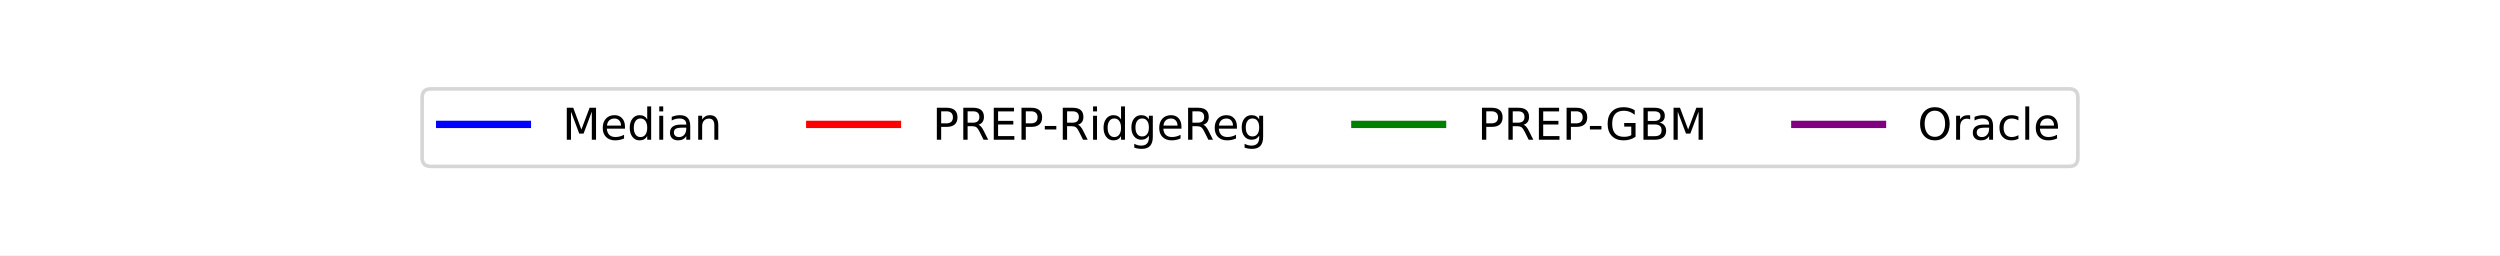
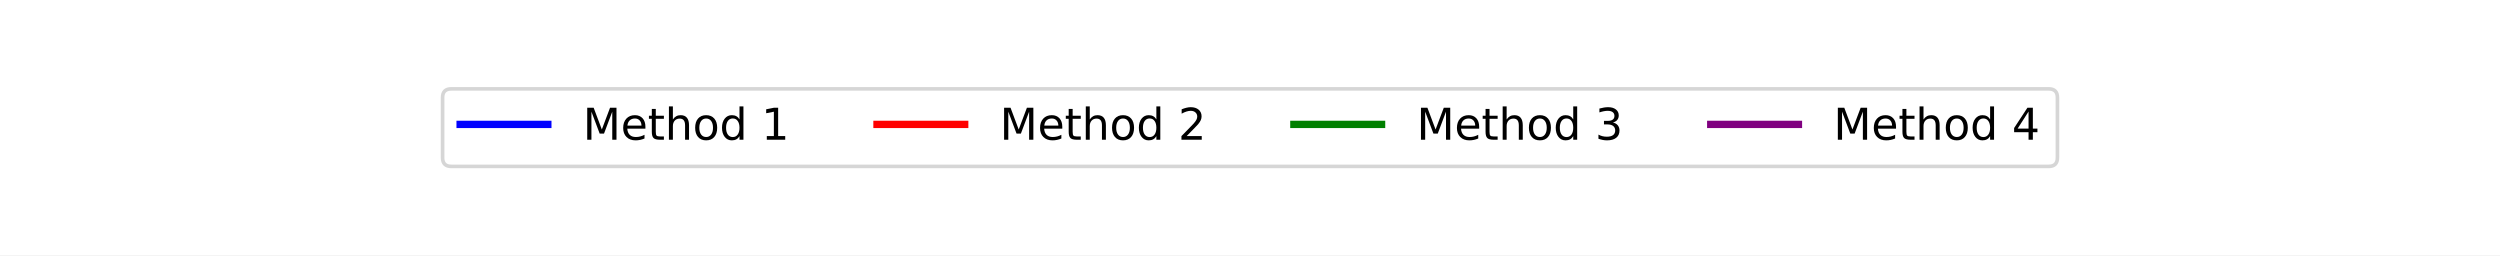
<svg xmlns="http://www.w3.org/2000/svg" xmlns:xlink="http://www.w3.org/1999/xlink" width="684pt" height="69.84pt" viewBox="0 0 684 69.84" version="1.1">
  <defs>
    <style type="text/css">*{stroke-linejoin: round; stroke-linecap: butt}</style>
  </defs>
  <g id="figure_1">
    <g id="patch_1">
      <path d="M 0 69.84  L 684 69.84  L 684 0  L 0 0  z " style="fill: #ffffff" />
    </g>
    <g id="axes_1">
      <g id="legend_1">
        <g id="patch_2">
-           <path d="M 117.894 45.527  L 566.106 45.527  Q 568.506 45.527 568.506 43.127  L 568.506 26.713  Q 568.506 24.313 566.106 24.313  L 117.894 24.313  Q 115.494 24.313 115.494 26.713  L 115.494 43.127  Q 115.494 45.527 117.894 45.527  z " style="fill: #ffffff; opacity: 0.8; stroke: #cccccc; stroke-linejoin: miter" />
+           <path d="M 123.487 45.527  L 560.513 45.527  Q 562.913 45.527 562.913 43.127  L 562.913 26.713  Q 562.913 24.313 560.513 24.313  L 123.487 24.313  Q 121.088 24.313 121.088 26.713  L 121.088 43.127  Q 121.088 45.527 123.487 45.527  z " style="fill: #ffffff; opacity: 0.8; stroke: #cccccc; stroke-linejoin: miter" />
        </g>
        <g id="line2d_1">
-           <path d="M 120.294 34.031  L 132.294 34.031  L 144.294 34.031  " style="fill: none; stroke: #0000ff; stroke-width: 2; stroke-linecap: square" />
+           <path d="M 125.888 34.031  L 137.887 34.031  L 149.887 34.031  " style="fill: none; stroke: #0000ff; stroke-width: 2; stroke-linecap: square" />
        </g>
        <g id="text_1">
-           <g transform="translate(153.8944 38.23125) scale(0.12 -0.12)">
+           <g transform="translate(159.4875 38.23125) scale(0.12 -0.12)">
            <defs>
              <path id="DejaVuSans-4d" d="M 628 4666  L 1569 4666  L 2759 1491  L 3956 4666  L 4897 4666  L 4897 0  L 4281 0  L 4281 4097  L 3078 897  L 2444 897  L 1241 4097  L 1241 0  L 628 0  L 628 4666  z " transform="scale(0.015625)" />
              <path id="DejaVuSans-65" d="M 3597 1894  L 3597 1613  L 953 1613  Q 991 1019 1311 708  Q 1631 397 2203 397  Q 2534 397 2845 478  Q 3156 559 3463 722  L 3463 178  Q 3153 47 2828 -22  Q 2503 -91 2169 -91  Q 1331 -91 842 396  Q 353 884 353 1716  Q 353 2575 817 3079  Q 1281 3584 2069 3584  Q 2775 3584 3186 3129  Q 3597 2675 3597 1894  z M 3022 2063  Q 3016 2534 2758 2815  Q 2500 3097 2075 3097  Q 1594 3097 1305 2825  Q 1016 2553 972 2059  L 3022 2063  z " transform="scale(0.015625)" />
+               <path id="DejaVuSans-74" d="M 1172 4494  L 1172 3500  L 2356 3500  L 2356 3053  L 1172 3053  L 1172 1153  Q 1172 725 1289 603  Q 1406 481 1766 481  L 2356 481  L 2356 0  L 1766 0  Q 1100 0 847 248  Q 594 497 594 1153  L 594 3053  L 172 3053  L 172 3500  L 594 3500  L 594 4494  L 1172 4494  z " transform="scale(0.015625)" />
+               <path id="DejaVuSans-68" d="M 3513 2113  L 3513 0  L 2938 0  L 2938 2094  Q 2938 2591 2744 2837  Q 2550 3084 2163 3084  Q 1697 3084 1428 2787  Q 1159 2491 1159 1978  L 1159 0  L 581 0  L 581 4863  L 1159 4863  L 1159 2956  Q 1366 3272 1645 3428  Q 1925 3584 2291 3584  Q 2894 3584 3203 3211  Q 3513 2838 3513 2113  z " transform="scale(0.015625)" />
+               <path id="DejaVuSans-6f" d="M 1959 3097  Q 1497 3097 1228 2736  Q 959 2375 959 1747  Q 959 1119 1226 758  Q 1494 397 1959 397  Q 2419 397 2687 759  Q 2956 1122 2956 1747  Q 2956 2369 2687 2733  Q 2419 3097 1959 3097  z M 1959 3584  Q 2709 3584 3137 3096  Q 3566 2609 3566 1747  Q 3566 888 3137 398  Q 2709 -91 1959 -91  Q 1206 -91 779 398  Q 353 888 353 1747  Q 353 2609 779 3096  Q 1206 3584 1959 3584  z " transform="scale(0.015625)" />
              <path id="DejaVuSans-64" d="M 2906 2969  L 2906 4863  L 3481 4863  L 3481 0  L 2906 0  L 2906 525  Q 2725 213 2448 61  Q 2172 -91 1784 -91  Q 1150 -91 751 415  Q 353 922 353 1747  Q 353 2572 751 3078  Q 1150 3584 1784 3584  Q 2172 3584 2448 3432  Q 2725 3281 2906 2969  z M 947 1747  Q 947 1113 1208 752  Q 1469 391 1925 391  Q 2381 391 2643 752  Q 2906 1113 2906 1747  Q 2906 2381 2643 2742  Q 2381 3103 1925 3103  Q 1469 3103 1208 2742  Q 947 2381 947 1747  z " transform="scale(0.015625)" />
-               <path id="DejaVuSans-69" d="M 603 3500  L 1178 3500  L 1178 0  L 603 0  L 603 3500  z M 603 4863  L 1178 4863  L 1178 4134  L 603 4134  L 603 4863  z " transform="scale(0.015625)" />
-               <path id="DejaVuSans-61" d="M 2194 1759  Q 1497 1759 1228 1600  Q 959 1441 959 1056  Q 959 750 1161 570  Q 1363 391 1709 391  Q 2188 391 2477 730  Q 2766 1069 2766 1631  L 2766 1759  L 2194 1759  z M 3341 1997  L 3341 0  L 2766 0  L 2766 531  Q 2569 213 2275 61  Q 1981 -91 1556 -91  Q 1019 -91 701 211  Q 384 513 384 1019  Q 384 1609 779 1909  Q 1175 2209 1959 2209  L 2766 2209  L 2766 2266  Q 2766 2663 2505 2880  Q 2244 3097 1772 3097  Q 1472 3097 1187 3025  Q 903 2953 641 2809  L 641 3341  Q 956 3463 1253 3523  Q 1550 3584 1831 3584  Q 2591 3584 2966 3190  Q 3341 2797 3341 1997  z " transform="scale(0.015625)" />
-               <path id="DejaVuSans-6e" d="M 3513 2113  L 3513 0  L 2938 0  L 2938 2094  Q 2938 2591 2744 2837  Q 2550 3084 2163 3084  Q 1697 3084 1428 2787  Q 1159 2491 1159 1978  L 1159 0  L 581 0  L 581 3500  L 1159 3500  L 1159 2956  Q 1366 3272 1645 3428  Q 1925 3584 2291 3584  Q 2894 3584 3203 3211  Q 3513 2838 3513 2113  z " transform="scale(0.015625)" />
+               <path id="DejaVuSans-20" transform="scale(0.015625)" />
+               <path id="DejaVuSans-31" d="M 794 531  L 1825 531  L 1825 4091  L 703 3866  L 703 4441  L 1819 4666  L 2450 4666  L 2450 531  L 3481 531  L 3481 0  L 794 0  L 794 531  z " transform="scale(0.015625)" />
            </defs>
            <use xlink:href="#DejaVuSans-4d" />
            <use xlink:href="#DejaVuSans-65" x="86.279" />
-             <use xlink:href="#DejaVuSans-64" x="147.803" />
-             <use xlink:href="#DejaVuSans-69" x="211.279" />
-             <use xlink:href="#DejaVuSans-61" x="239.062" />
-             <use xlink:href="#DejaVuSans-6e" x="300.342" />
+             <use xlink:href="#DejaVuSans-74" x="147.803" />
+             <use xlink:href="#DejaVuSans-68" x="187.012" />
+             <use xlink:href="#DejaVuSans-6f" x="250.391" />
+             <use xlink:href="#DejaVuSans-64" x="311.572" />
+             <use xlink:href="#DejaVuSans-20" x="375.049" />
+             <use xlink:href="#DejaVuSans-31" x="406.836" />
          </g>
        </g>
        <g id="line2d_2">
-           <path d="M 221.542 34.031  L 233.542 34.031  L 245.542 34.031  " style="fill: none; stroke: #ff0000; stroke-width: 2; stroke-linecap: square" />
+           <path d="M 239.944 34.031  L 251.944 34.031  L 263.944 34.031  " style="fill: none; stroke: #ff0000; stroke-width: 2; stroke-linecap: square" />
        </g>
        <g id="text_2">
-           <g transform="translate(255.1425 38.23125) scale(0.12 -0.12)">
+           <g transform="translate(273.5437 38.23125) scale(0.12 -0.12)">
            <defs>
-               <path id="DejaVuSans-50" d="M 1259 4147  L 1259 2394  L 2053 2394  Q 2494 2394 2734 2622  Q 2975 2850 2975 3272  Q 2975 3691 2734 3919  Q 2494 4147 2053 4147  L 1259 4147  z M 628 4666  L 2053 4666  Q 2838 4666 3239 4311  Q 3641 3956 3641 3272  Q 3641 2581 3239 2228  Q 2838 1875 2053 1875  L 1259 1875  L 1259 0  L 628 0  L 628 4666  z " transform="scale(0.015625)" />
-               <path id="DejaVuSans-52" d="M 2841 2188  Q 3044 2119 3236 1894  Q 3428 1669 3622 1275  L 4263 0  L 3584 0  L 2988 1197  Q 2756 1666 2539 1819  Q 2322 1972 1947 1972  L 1259 1972  L 1259 0  L 628 0  L 628 4666  L 2053 4666  Q 2853 4666 3247 4331  Q 3641 3997 3641 3322  Q 3641 2881 3436 2590  Q 3231 2300 2841 2188  z M 1259 4147  L 1259 2491  L 2053 2491  Q 2509 2491 2742 2702  Q 2975 2913 2975 3322  Q 2975 3731 2742 3939  Q 2509 4147 2053 4147  L 1259 4147  z " transform="scale(0.015625)" />
-               <path id="DejaVuSans-45" d="M 628 4666  L 3578 4666  L 3578 4134  L 1259 4134  L 1259 2753  L 3481 2753  L 3481 2222  L 1259 2222  L 1259 531  L 3634 531  L 3634 0  L 628 0  L 628 4666  z " transform="scale(0.015625)" />
-               <path id="DejaVuSans-2d" d="M 313 2009  L 1997 2009  L 1997 1497  L 313 1497  L 313 2009  z " transform="scale(0.015625)" />
-               <path id="DejaVuSans-67" d="M 2906 1791  Q 2906 2416 2648 2759  Q 2391 3103 1925 3103  Q 1463 3103 1205 2759  Q 947 2416 947 1791  Q 947 1169 1205 825  Q 1463 481 1925 481  Q 2391 481 2648 825  Q 2906 1169 2906 1791  z M 3481 434  Q 3481 -459 3084 -895  Q 2688 -1331 1869 -1331  Q 1566 -1331 1297 -1286  Q 1028 -1241 775 -1147  L 775 -588  Q 1028 -725 1275 -790  Q 1522 -856 1778 -856  Q 2344 -856 2625 -561  Q 2906 -266 2906 331  L 2906 616  Q 2728 306 2450 153  Q 2172 0 1784 0  Q 1141 0 747 490  Q 353 981 353 1791  Q 353 2603 747 3093  Q 1141 3584 1784 3584  Q 2172 3584 2450 3431  Q 2728 3278 2906 2969  L 2906 3500  L 3481 3500  L 3481 434  z " transform="scale(0.015625)" />
+               <path id="DejaVuSans-32" d="M 1228 531  L 3431 531  L 3431 0  L 469 0  L 469 531  Q 828 903 1448 1529  Q 2069 2156 2228 2338  Q 2531 2678 2651 2914  Q 2772 3150 2772 3378  Q 2772 3750 2511 3984  Q 2250 4219 1831 4219  Q 1534 4219 1204 4116  Q 875 4013 500 3803  L 500 4441  Q 881 4594 1212 4672  Q 1544 4750 1819 4750  Q 2544 4750 2975 4387  Q 3406 4025 3406 3419  Q 3406 3131 3298 2873  Q 3191 2616 2906 2266  Q 2828 2175 2409 1742  Q 1991 1309 1228 531  z " transform="scale(0.015625)" />
            </defs>
-             <use xlink:href="#DejaVuSans-50" />
-             <use xlink:href="#DejaVuSans-52" x="60.303" />
-             <use xlink:href="#DejaVuSans-45" x="129.785" />
-             <use xlink:href="#DejaVuSans-50" x="192.969" />
-             <use xlink:href="#DejaVuSans-2d" x="251.021" />
-             <use xlink:href="#DejaVuSans-52" x="287.105" />
-             <use xlink:href="#DejaVuSans-69" x="356.588" />
-             <use xlink:href="#DejaVuSans-64" x="384.371" />
-             <use xlink:href="#DejaVuSans-67" x="447.848" />
-             <use xlink:href="#DejaVuSans-65" x="511.324" />
-             <use xlink:href="#DejaVuSans-52" x="572.848" />
-             <use xlink:href="#DejaVuSans-65" x="637.83" />
-             <use xlink:href="#DejaVuSans-67" x="699.354" />
+             <use xlink:href="#DejaVuSans-4d" />
+             <use xlink:href="#DejaVuSans-65" x="86.279" />
+             <use xlink:href="#DejaVuSans-74" x="147.803" />
+             <use xlink:href="#DejaVuSans-68" x="187.012" />
+             <use xlink:href="#DejaVuSans-6f" x="250.391" />
+             <use xlink:href="#DejaVuSans-64" x="311.572" />
+             <use xlink:href="#DejaVuSans-20" x="375.049" />
+             <use xlink:href="#DejaVuSans-32" x="406.836" />
          </g>
        </g>
        <g id="line2d_3">
-           <path d="M 370.686 34.031  L 382.686 34.031  L 394.686 34.031  " style="fill: none; stroke: #008000; stroke-width: 2; stroke-linecap: square" />
+           <path d="M 354 34.031  L 366 34.031  L 378 34.031  " style="fill: none; stroke: #008000; stroke-width: 2; stroke-linecap: square" />
        </g>
        <g id="text_3">
-           <g transform="translate(404.2856 38.23125) scale(0.12 -0.12)">
+           <g transform="translate(387.6 38.23125) scale(0.12 -0.12)">
            <defs>
-               <path id="DejaVuSans-47" d="M 3809 666  L 3809 1919  L 2778 1919  L 2778 2438  L 4434 2438  L 4434 434  Q 4069 175 3628 42  Q 3188 -91 2688 -91  Q 1594 -91 976 548  Q 359 1188 359 2328  Q 359 3472 976 4111  Q 1594 4750 2688 4750  Q 3144 4750 3555 4637  Q 3966 4525 4313 4306  L 4313 3634  Q 3963 3931 3569 4081  Q 3175 4231 2741 4231  Q 1884 4231 1454 3753  Q 1025 3275 1025 2328  Q 1025 1384 1454 906  Q 1884 428 2741 428  Q 3075 428 3337 486  Q 3600 544 3809 666  z " transform="scale(0.015625)" />
-               <path id="DejaVuSans-42" d="M 1259 2228  L 1259 519  L 2272 519  Q 2781 519 3026 730  Q 3272 941 3272 1375  Q 3272 1813 3026 2020  Q 2781 2228 2272 2228  L 1259 2228  z M 1259 4147  L 1259 2741  L 2194 2741  Q 2656 2741 2882 2914  Q 3109 3088 3109 3444  Q 3109 3797 2882 3972  Q 2656 4147 2194 4147  L 1259 4147  z M 628 4666  L 2241 4666  Q 2963 4666 3353 4366  Q 3744 4066 3744 3513  Q 3744 3084 3544 2831  Q 3344 2578 2956 2516  Q 3422 2416 3680 2098  Q 3938 1781 3938 1306  Q 3938 681 3513 340  Q 3088 0 2303 0  L 628 0  L 628 4666  z " transform="scale(0.015625)" />
+               <path id="DejaVuSans-33" d="M 2597 2516  Q 3050 2419 3304 2112  Q 3559 1806 3559 1356  Q 3559 666 3084 287  Q 2609 -91 1734 -91  Q 1441 -91 1130 -33  Q 819 25 488 141  L 488 750  Q 750 597 1062 519  Q 1375 441 1716 441  Q 2309 441 2620 675  Q 2931 909 2931 1356  Q 2931 1769 2642 2001  Q 2353 2234 1838 2234  L 1294 2234  L 1294 2753  L 1863 2753  Q 2328 2753 2575 2939  Q 2822 3125 2822 3475  Q 2822 3834 2567 4026  Q 2313 4219 1838 4219  Q 1578 4219 1281 4162  Q 984 4106 628 3988  L 628 4550  Q 988 4650 1302 4700  Q 1616 4750 1894 4750  Q 2613 4750 3031 4423  Q 3450 4097 3450 3541  Q 3450 3153 3228 2886  Q 3006 2619 2597 2516  z " transform="scale(0.015625)" />
            </defs>
-             <use xlink:href="#DejaVuSans-50" />
-             <use xlink:href="#DejaVuSans-52" x="60.303" />
-             <use xlink:href="#DejaVuSans-45" x="129.785" />
-             <use xlink:href="#DejaVuSans-50" x="192.969" />
-             <use xlink:href="#DejaVuSans-2d" x="251.021" />
-             <use xlink:href="#DejaVuSans-47" x="290.73" />
-             <use xlink:href="#DejaVuSans-42" x="368.221" />
-             <use xlink:href="#DejaVuSans-4d" x="436.824" />
+             <use xlink:href="#DejaVuSans-4d" />
+             <use xlink:href="#DejaVuSans-65" x="86.279" />
+             <use xlink:href="#DejaVuSans-74" x="147.803" />
+             <use xlink:href="#DejaVuSans-68" x="187.012" />
+             <use xlink:href="#DejaVuSans-6f" x="250.391" />
+             <use xlink:href="#DejaVuSans-64" x="311.572" />
+             <use xlink:href="#DejaVuSans-20" x="375.049" />
+             <use xlink:href="#DejaVuSans-33" x="406.836" />
          </g>
        </g>
        <g id="line2d_4">
-           <path d="M 491.057 34.031  L 503.057 34.031  L 515.057 34.031  " style="fill: none; stroke: #800080; stroke-width: 2; stroke-linecap: square" />
+           <path d="M 468.056 34.031  L 480.056 34.031  L 492.056 34.031  " style="fill: none; stroke: #800080; stroke-width: 2; stroke-linecap: square" />
        </g>
        <g id="text_4">
-           <g transform="translate(524.6569 38.23125) scale(0.12 -0.12)">
+           <g transform="translate(501.6562 38.23125) scale(0.12 -0.12)">
            <defs>
-               <path id="DejaVuSans-4f" d="M 2522 4238  Q 1834 4238 1429 3725  Q 1025 3213 1025 2328  Q 1025 1447 1429 934  Q 1834 422 2522 422  Q 3209 422 3611 934  Q 4013 1447 4013 2328  Q 4013 3213 3611 3725  Q 3209 4238 2522 4238  z M 2522 4750  Q 3503 4750 4090 4092  Q 4678 3434 4678 2328  Q 4678 1225 4090 567  Q 3503 -91 2522 -91  Q 1538 -91 948 565  Q 359 1222 359 2328  Q 359 3434 948 4092  Q 1538 4750 2522 4750  z " transform="scale(0.015625)" />
-               <path id="DejaVuSans-72" d="M 2631 2963  Q 2534 3019 2420 3045  Q 2306 3072 2169 3072  Q 1681 3072 1420 2755  Q 1159 2438 1159 1844  L 1159 0  L 581 0  L 581 3500  L 1159 3500  L 1159 2956  Q 1341 3275 1631 3429  Q 1922 3584 2338 3584  Q 2397 3584 2469 3576  Q 2541 3569 2628 3553  L 2631 2963  z " transform="scale(0.015625)" />
-               <path id="DejaVuSans-63" d="M 3122 3366  L 3122 2828  Q 2878 2963 2633 3030  Q 2388 3097 2138 3097  Q 1578 3097 1268 2742  Q 959 2388 959 1747  Q 959 1106 1268 751  Q 1578 397 2138 397  Q 2388 397 2633 464  Q 2878 531 3122 666  L 3122 134  Q 2881 22 2623 -34  Q 2366 -91 2075 -91  Q 1284 -91 818 406  Q 353 903 353 1747  Q 353 2603 823 3093  Q 1294 3584 2113 3584  Q 2378 3584 2631 3529  Q 2884 3475 3122 3366  z " transform="scale(0.015625)" />
-               <path id="DejaVuSans-6c" d="M 603 4863  L 1178 4863  L 1178 0  L 603 0  L 603 4863  z " transform="scale(0.015625)" />
+               <path id="DejaVuSans-34" d="M 2419 4116  L 825 1625  L 2419 1625  L 2419 4116  z M 2253 4666  L 3047 4666  L 3047 1625  L 3713 1625  L 3713 1100  L 3047 1100  L 3047 0  L 2419 0  L 2419 1100  L 313 1100  L 313 1709  L 2253 4666  z " transform="scale(0.015625)" />
            </defs>
-             <use xlink:href="#DejaVuSans-4f" />
-             <use xlink:href="#DejaVuSans-72" x="78.711" />
-             <use xlink:href="#DejaVuSans-61" x="119.824" />
-             <use xlink:href="#DejaVuSans-63" x="181.104" />
-             <use xlink:href="#DejaVuSans-6c" x="236.084" />
-             <use xlink:href="#DejaVuSans-65" x="263.867" />
+             <use xlink:href="#DejaVuSans-4d" />
+             <use xlink:href="#DejaVuSans-65" x="86.279" />
+             <use xlink:href="#DejaVuSans-74" x="147.803" />
+             <use xlink:href="#DejaVuSans-68" x="187.012" />
+             <use xlink:href="#DejaVuSans-6f" x="250.391" />
+             <use xlink:href="#DejaVuSans-64" x="311.572" />
+             <use xlink:href="#DejaVuSans-20" x="375.049" />
+             <use xlink:href="#DejaVuSans-34" x="406.836" />
          </g>
        </g>
      </g>
    </g>
  </g>
</svg>
